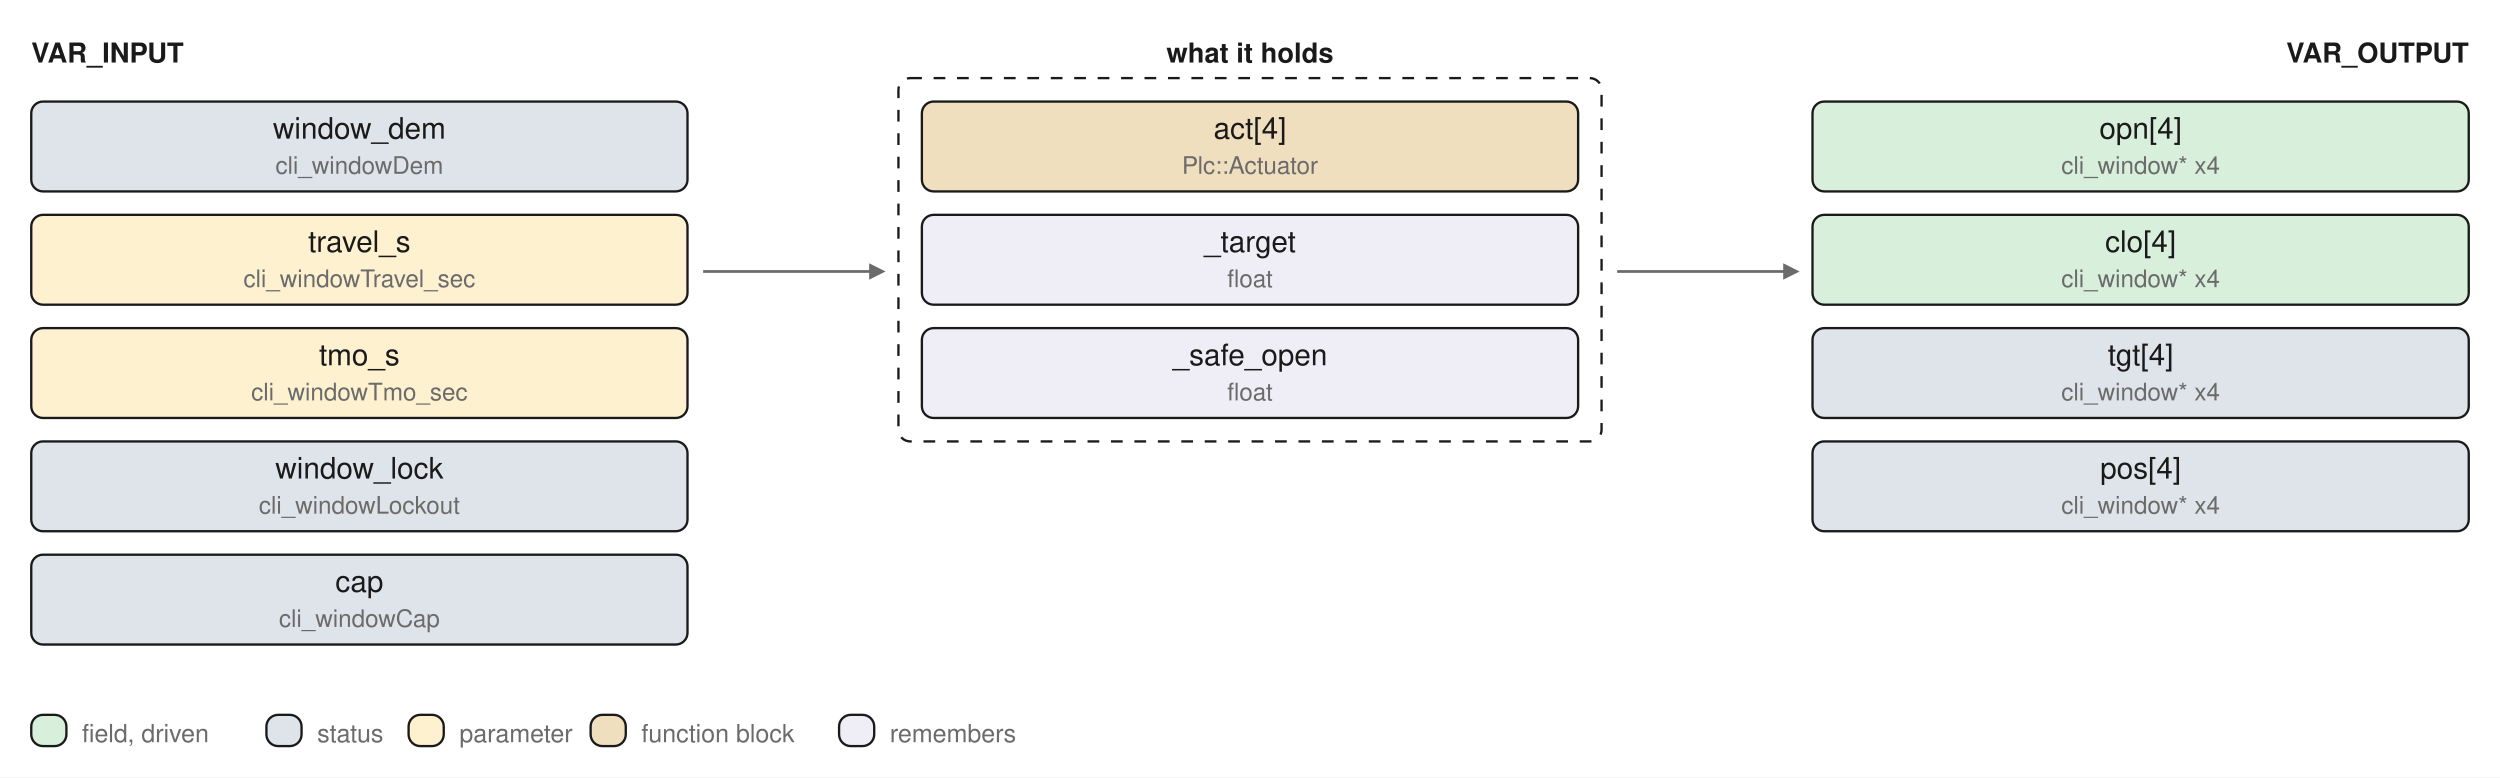
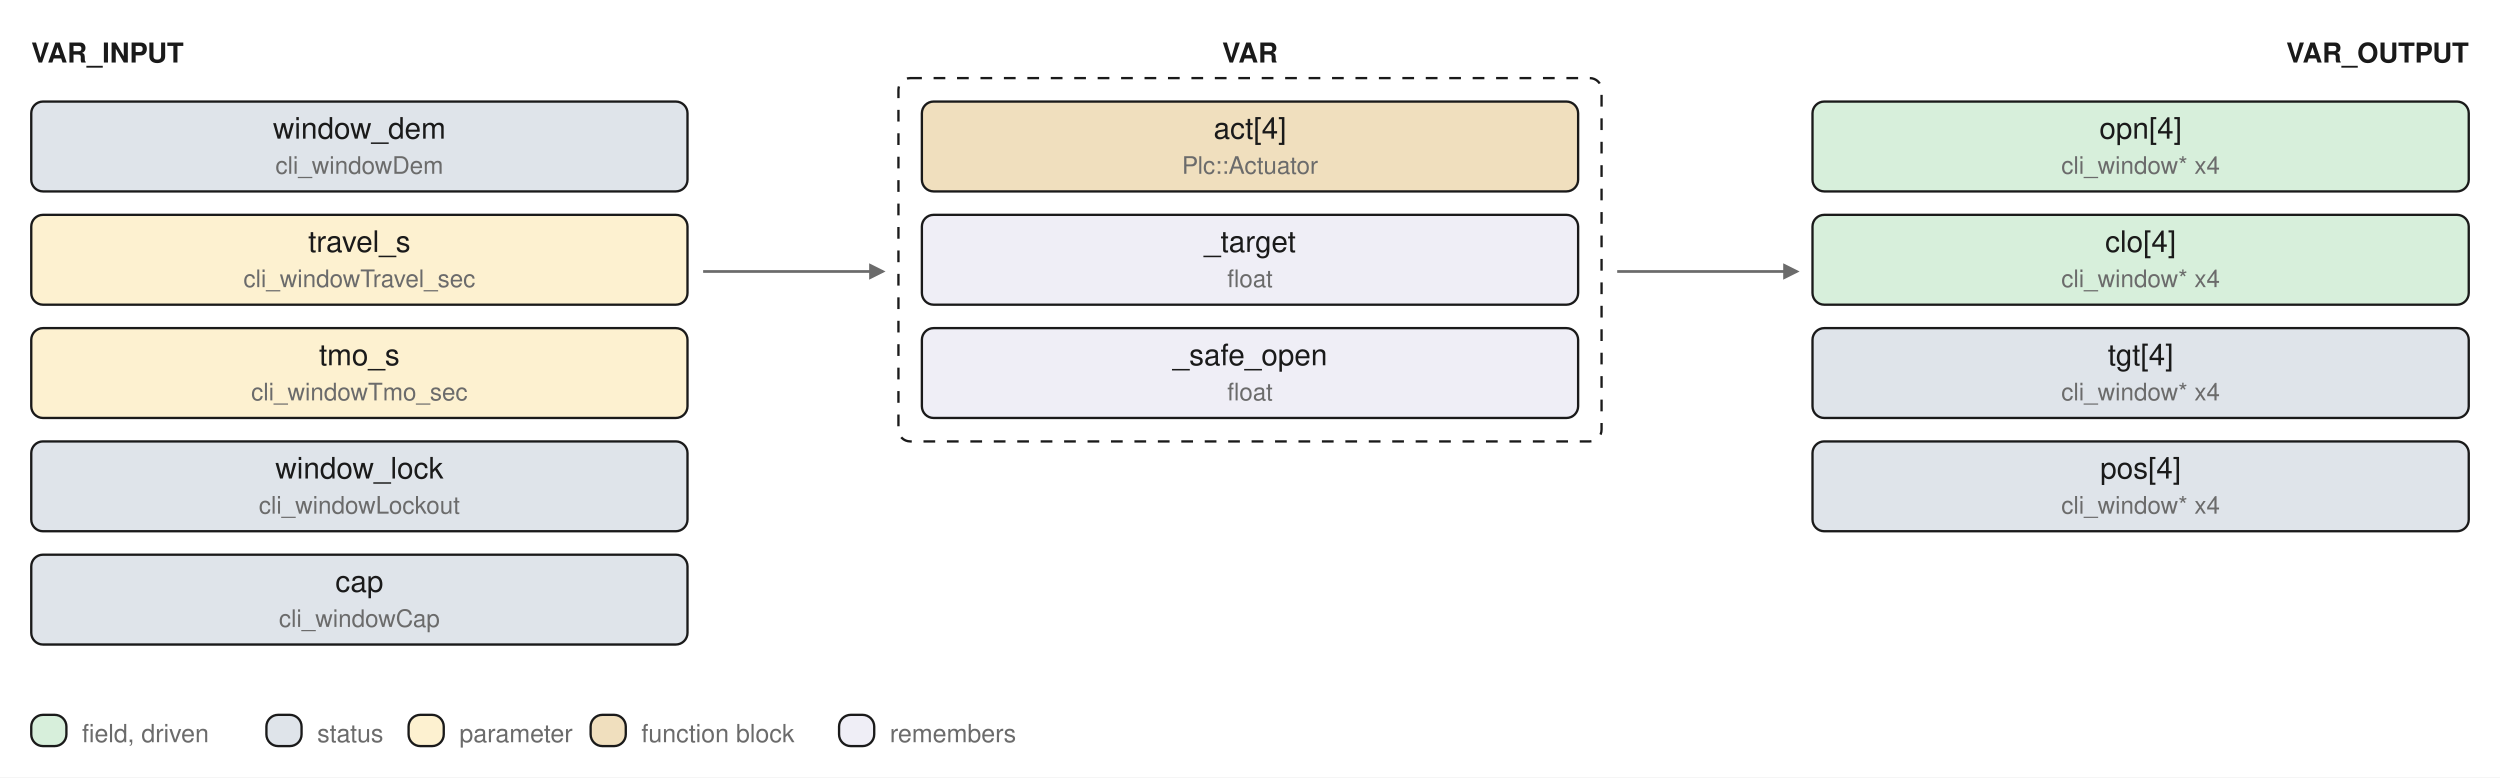
- <svg xmlns="http://www.w3.org/2000/svg" width="640" height="199" viewBox="0 0 640 199" style="max-width:100%;height:auto" content="&lt;mxfile host=&quot;app.diagrams.net&quot; type=&quot;device&quot;&gt;&lt;diagram id=&quot;windows&quot; name=&quot;windows&quot;&gt;&lt;mxGraphModel dx=&quot;640&quot; dy=&quot;199&quot; grid=&quot;0&quot; gridSize=&quot;10&quot; guides=&quot;1&quot; tooltips=&quot;1&quot; connect=&quot;1&quot; arrows=&quot;1&quot; fold=&quot;1&quot; page=&quot;1&quot; pageScale=&quot;1&quot; pageWidth=&quot;640&quot; pageHeight=&quot;199&quot; math=&quot;0&quot; shadow=&quot;0&quot;&gt;&lt;root&gt;&lt;mxCell id=&quot;0&quot;/&gt;&lt;mxCell id=&quot;1&quot; parent=&quot;0&quot;/&gt;&lt;mxCell id=&quot;n2&quot; value=&quot;VAR_INPUT&quot; style=&quot;text;html=1;whiteSpace=nowrap;fontSize=7;fontColor=#1a1a1a;align=left;verticalAlign=middle;fontStyle=1&quot; vertex=&quot;1&quot; parent=&quot;1&quot;&gt;&lt;mxGeometry x=&quot;8&quot; y=&quot;8.75&quot; width=&quot;38.65&quot; height=&quot;11&quot; as=&quot;geometry&quot;/&gt;&lt;/mxCell&gt;&lt;mxCell id=&quot;n3&quot; value=&quot;what it holds&quot; style=&quot;text;html=1;whiteSpace=nowrap;fontSize=7;fontColor=#1a1a1a;align=center;verticalAlign=middle;fontStyle=1&quot; vertex=&quot;1&quot; parent=&quot;1&quot;&gt;&lt;mxGeometry x=&quot;292.98&quot; y=&quot;8.75&quot; width=&quot;54.05&quot; height=&quot;11&quot; as=&quot;geometry&quot;/&gt;&lt;/mxCell&gt;&lt;mxCell id=&quot;n4&quot; value=&quot;VAR_OUTPUT&quot; style=&quot;text;html=1;whiteSpace=nowrap;fontSize=7;fontColor=#1a1a1a;align=right;verticalAlign=middle;fontStyle=1&quot; vertex=&quot;1&quot; parent=&quot;1&quot;&gt;&lt;mxGeometry x=&quot;589.5&quot; y=&quot;8.75&quot; width=&quot;42.5&quot; height=&quot;11&quot; as=&quot;geometry&quot;/&gt;&lt;/mxCell&gt;&lt;mxCell id=&quot;n5&quot; value=&quot;window_dem&amp;lt;br&amp;gt;&amp;lt;font style=&amp;quot;font-size:6px&amp;quot;&amp;gt;cli_windowDem&amp;lt;/font&amp;gt;&quot; style=&quot;rounded=1;fillColor=#dfe4ea;strokeColor=#1a1a1a;whiteSpace=wrap;html=1;fontSize=8&quot; vertex=&quot;1&quot; parent=&quot;1&quot;&gt;&lt;mxGeometry x=&quot;8&quot; y=&quot;26&quot; width=&quot;168&quot; height=&quot;23&quot; as=&quot;geometry&quot;/&gt;&lt;/mxCell&gt;&lt;mxCell id=&quot;n6&quot; value=&quot;travel_s&amp;lt;br&amp;gt;&amp;lt;font style=&amp;quot;font-size:6px&amp;quot;&amp;gt;cli_windowTravel_sec&amp;lt;/font&amp;gt;&quot; style=&quot;rounded=1;fillColor=#fdf1d0;strokeColor=#1a1a1a;whiteSpace=wrap;html=1;fontSize=8&quot; vertex=&quot;1&quot; parent=&quot;1&quot;&gt;&lt;mxGeometry x=&quot;8&quot; y=&quot;55&quot; width=&quot;168&quot; height=&quot;23&quot; as=&quot;geometry&quot;/&gt;&lt;/mxCell&gt;&lt;mxCell id=&quot;n7&quot; value=&quot;tmo_s&amp;lt;br&amp;gt;&amp;lt;font style=&amp;quot;font-size:6px&amp;quot;&amp;gt;cli_windowTmo_sec&amp;lt;/font&amp;gt;&quot; style=&quot;rounded=1;fillColor=#fdf1d0;strokeColor=#1a1a1a;whiteSpace=wrap;html=1;fontSize=8&quot; vertex=&quot;1&quot; parent=&quot;1&quot;&gt;&lt;mxGeometry x=&quot;8&quot; y=&quot;84&quot; width=&quot;168&quot; height=&quot;23&quot; as=&quot;geometry&quot;/&gt;&lt;/mxCell&gt;&lt;mxCell id=&quot;n8&quot; value=&quot;window_lock&amp;lt;br&amp;gt;&amp;lt;font style=&amp;quot;font-size:6px&amp;quot;&amp;gt;cli_windowLockout&amp;lt;/font&amp;gt;&quot; style=&quot;rounded=1;fillColor=#dfe4ea;strokeColor=#1a1a1a;whiteSpace=wrap;html=1;fontSize=8&quot; vertex=&quot;1&quot; parent=&quot;1&quot;&gt;&lt;mxGeometry x=&quot;8&quot; y=&quot;113&quot; width=&quot;168&quot; height=&quot;23&quot; as=&quot;geometry&quot;/&gt;&lt;/mxCell&gt;&lt;mxCell id=&quot;n9&quot; value=&quot;cap&amp;lt;br&amp;gt;&amp;lt;font style=&amp;quot;font-size:6px&amp;quot;&amp;gt;cli_windowCap&amp;lt;/font&amp;gt;&quot; style=&quot;rounded=1;fillColor=#dfe4ea;strokeColor=#1a1a1a;whiteSpace=wrap;html=1;fontSize=8&quot; vertex=&quot;1&quot; parent=&quot;1&quot;&gt;&lt;mxGeometry x=&quot;8&quot; y=&quot;142&quot; width=&quot;168&quot; height=&quot;23&quot; as=&quot;geometry&quot;/&gt;&lt;/mxCell&gt;&lt;mxCell id=&quot;n10&quot; value=&quot;opn[4]&amp;lt;br&amp;gt;&amp;lt;font style=&amp;quot;font-size:6px&amp;quot;&amp;gt;cli_window* x4&amp;lt;/font&amp;gt;&quot; style=&quot;rounded=1;fillColor=#d7efdb;strokeColor=#1a1a1a;whiteSpace=wrap;html=1;fontSize=8&quot; vertex=&quot;1&quot; parent=&quot;1&quot;&gt;&lt;mxGeometry x=&quot;464&quot; y=&quot;26&quot; width=&quot;168&quot; height=&quot;23&quot; as=&quot;geometry&quot;/&gt;&lt;/mxCell&gt;&lt;mxCell id=&quot;n11&quot; value=&quot;clo[4]&amp;lt;br&amp;gt;&amp;lt;font style=&amp;quot;font-size:6px&amp;quot;&amp;gt;cli_window* x4&amp;lt;/font&amp;gt;&quot; style=&quot;rounded=1;fillColor=#d7efdb;strokeColor=#1a1a1a;whiteSpace=wrap;html=1;fontSize=8&quot; vertex=&quot;1&quot; parent=&quot;1&quot;&gt;&lt;mxGeometry x=&quot;464&quot; y=&quot;55&quot; width=&quot;168&quot; height=&quot;23&quot; as=&quot;geometry&quot;/&gt;&lt;/mxCell&gt;&lt;mxCell id=&quot;n12&quot; value=&quot;tgt[4]&amp;lt;br&amp;gt;&amp;lt;font style=&amp;quot;font-size:6px&amp;quot;&amp;gt;cli_window* x4&amp;lt;/font&amp;gt;&quot; style=&quot;rounded=1;fillColor=#dfe4ea;strokeColor=#1a1a1a;whiteSpace=wrap;html=1;fontSize=8&quot; vertex=&quot;1&quot; parent=&quot;1&quot;&gt;&lt;mxGeometry x=&quot;464&quot; y=&quot;84&quot; width=&quot;168&quot; height=&quot;23&quot; as=&quot;geometry&quot;/&gt;&lt;/mxCell&gt;&lt;mxCell id=&quot;n13&quot; value=&quot;pos[4]&amp;lt;br&amp;gt;&amp;lt;font style=&amp;quot;font-size:6px&amp;quot;&amp;gt;cli_window* x4&amp;lt;/font&amp;gt;&quot; style=&quot;rounded=1;fillColor=#dfe4ea;strokeColor=#1a1a1a;whiteSpace=wrap;html=1;fontSize=8&quot; vertex=&quot;1&quot; parent=&quot;1&quot;&gt;&lt;mxGeometry x=&quot;464&quot; y=&quot;113&quot; width=&quot;168&quot; height=&quot;23&quot; as=&quot;geometry&quot;/&gt;&lt;/mxCell&gt;&lt;mxCell id=&quot;n14&quot; value=&quot;&quot; style=&quot;rounded=1;fillColor=#ffffff;strokeColor=#1a1a1a;whiteSpace=wrap;html=1;fontSize=8;dashed=1&quot; vertex=&quot;1&quot; parent=&quot;1&quot;&gt;&lt;mxGeometry x=&quot;230&quot; y=&quot;20&quot; width=&quot;180&quot; height=&quot;93&quot; as=&quot;geometry&quot;/&gt;&lt;/mxCell&gt;&lt;mxCell id=&quot;n15&quot; value=&quot;act[4]&amp;lt;br&amp;gt;&amp;lt;font style=&amp;quot;font-size:6px&amp;quot;&amp;gt;Plc::Actuator&amp;lt;/font&amp;gt;&quot; style=&quot;rounded=1;fillColor=#f0dfbe;strokeColor=#1a1a1a;whiteSpace=wrap;html=1;fontSize=8&quot; vertex=&quot;1&quot; parent=&quot;1&quot;&gt;&lt;mxGeometry x=&quot;236&quot; y=&quot;26&quot; width=&quot;168&quot; height=&quot;23&quot; as=&quot;geometry&quot;/&gt;&lt;/mxCell&gt;&lt;mxCell id=&quot;n16&quot; value=&quot;_target&amp;lt;br&amp;gt;&amp;lt;font style=&amp;quot;font-size:6px&amp;quot;&amp;gt;float&amp;lt;/font&amp;gt;&quot; style=&quot;rounded=1;fillColor=#efeef6;strokeColor=#1a1a1a;whiteSpace=wrap;html=1;fontSize=8&quot; vertex=&quot;1&quot; parent=&quot;1&quot;&gt;&lt;mxGeometry x=&quot;236&quot; y=&quot;55&quot; width=&quot;168&quot; height=&quot;23&quot; as=&quot;geometry&quot;/&gt;&lt;/mxCell&gt;&lt;mxCell id=&quot;n17&quot; value=&quot;_safe_open&amp;lt;br&amp;gt;&amp;lt;font style=&amp;quot;font-size:6px&amp;quot;&amp;gt;float&amp;lt;/font&amp;gt;&quot; style=&quot;rounded=1;fillColor=#efeef6;strokeColor=#1a1a1a;whiteSpace=wrap;html=1;fontSize=8&quot; vertex=&quot;1&quot; parent=&quot;1&quot;&gt;&lt;mxGeometry x=&quot;236&quot; y=&quot;84&quot; width=&quot;168&quot; height=&quot;23&quot; as=&quot;geometry&quot;/&gt;&lt;/mxCell&gt;&lt;mxCell id=&quot;e18&quot; value=&quot;&quot; style=&quot;edgeStyle=none;html=1;strokeColor=#6b6b6b;endArrow=block&quot; edge=&quot;1&quot; parent=&quot;1&quot;&gt;&lt;mxGeometry relative=&quot;1&quot; as=&quot;geometry&quot;&gt;&lt;mxPoint x=&quot;180&quot; y=&quot;69.5&quot; as=&quot;sourcePoint&quot;/&gt;&lt;mxPoint x=&quot;226&quot; y=&quot;69.5&quot; as=&quot;targetPoint&quot;/&gt;&lt;/mxGeometry&gt;&lt;/mxCell&gt;&lt;mxCell id=&quot;e19&quot; value=&quot;&quot; style=&quot;edgeStyle=none;html=1;strokeColor=#6b6b6b;endArrow=block&quot; edge=&quot;1&quot; parent=&quot;1&quot;&gt;&lt;mxGeometry relative=&quot;1&quot; as=&quot;geometry&quot;&gt;&lt;mxPoint x=&quot;414&quot; y=&quot;69.5&quot; as=&quot;sourcePoint&quot;/&gt;&lt;mxPoint x=&quot;460&quot; y=&quot;69.5&quot; as=&quot;targetPoint&quot;/&gt;&lt;/mxGeometry&gt;&lt;/mxCell&gt;&lt;mxCell id=&quot;n20&quot; value=&quot;&quot; style=&quot;rounded=1;fillColor=#d7efdb;strokeColor=#1a1a1a;whiteSpace=wrap;html=1;fontSize=8&quot; vertex=&quot;1&quot; parent=&quot;1&quot;&gt;&lt;mxGeometry x=&quot;8&quot; y=&quot;183&quot; width=&quot;9&quot; height=&quot;8&quot; as=&quot;geometry&quot;/&gt;&lt;/mxCell&gt;&lt;mxCell id=&quot;n21&quot; value=&quot;field, driven&quot; style=&quot;text;html=1;whiteSpace=nowrap;fontSize=6;fontColor=#6b6b6b;align=left;verticalAlign=middle&quot; vertex=&quot;1&quot; parent=&quot;1&quot;&gt;&lt;mxGeometry x=&quot;21&quot; y=&quot;183.2&quot; width=&quot;49.76&quot; height=&quot;10.4&quot; as=&quot;geometry&quot;/&gt;&lt;/mxCell&gt;&lt;mxCell id=&quot;n22&quot; value=&quot;&quot; style=&quot;rounded=1;fillColor=#dfe4ea;strokeColor=#1a1a1a;whiteSpace=wrap;html=1;fontSize=8&quot; vertex=&quot;1&quot; parent=&quot;1&quot;&gt;&lt;mxGeometry x=&quot;68.2&quot; y=&quot;183&quot; width=&quot;9&quot; height=&quot;8&quot; as=&quot;geometry&quot;/&gt;&lt;/mxCell&gt;&lt;mxCell id=&quot;n23&quot; value=&quot;status&quot; style=&quot;text;html=1;whiteSpace=nowrap;fontSize=6;fontColor=#6b6b6b;align=left;verticalAlign=middle&quot; vertex=&quot;1&quot; parent=&quot;1&quot;&gt;&lt;mxGeometry x=&quot;81.2&quot; y=&quot;183.2&quot; width=&quot;25.12&quot; height=&quot;10.4&quot; as=&quot;geometry&quot;/&gt;&lt;/mxCell&gt;&lt;mxCell id=&quot;n24&quot; value=&quot;&quot; style=&quot;rounded=1;fillColor=#fdf1d0;strokeColor=#1a1a1a;whiteSpace=wrap;html=1;fontSize=8&quot; vertex=&quot;1&quot; parent=&quot;1&quot;&gt;&lt;mxGeometry x=&quot;104.6&quot; y=&quot;183&quot; width=&quot;9&quot; height=&quot;8&quot; as=&quot;geometry&quot;/&gt;&lt;/mxCell&gt;&lt;mxCell id=&quot;n25&quot; value=&quot;parameter&quot; style=&quot;text;html=1;whiteSpace=nowrap;fontSize=6;fontColor=#6b6b6b;align=left;verticalAlign=middle&quot; vertex=&quot;1&quot; parent=&quot;1&quot;&gt;&lt;mxGeometry x=&quot;117.6&quot; y=&quot;183.2&quot; width=&quot;35.68&quot; height=&quot;10.4&quot; as=&quot;geometry&quot;/&gt;&lt;/mxCell&gt;&lt;mxCell id=&quot;n26&quot; value=&quot;&quot; style=&quot;rounded=1;fillColor=#f0dfbe;strokeColor=#1a1a1a;whiteSpace=wrap;html=1;fontSize=8&quot; vertex=&quot;1&quot; parent=&quot;1&quot;&gt;&lt;mxGeometry x=&quot;151.2&quot; y=&quot;183&quot; width=&quot;9&quot; height=&quot;8&quot; as=&quot;geometry&quot;/&gt;&lt;/mxCell&gt;&lt;mxCell id=&quot;n27&quot; value=&quot;function block&quot; style=&quot;text;html=1;whiteSpace=nowrap;fontSize=6;fontColor=#6b6b6b;align=left;verticalAlign=middle&quot; vertex=&quot;1&quot; parent=&quot;1&quot;&gt;&lt;mxGeometry x=&quot;164.2&quot; y=&quot;183.2&quot; width=&quot;53.28&quot; height=&quot;10.4&quot; as=&quot;geometry&quot;/&gt;&lt;/mxCell&gt;&lt;mxCell id=&quot;n28&quot; value=&quot;&quot; style=&quot;rounded=1;fillColor=#efeef6;strokeColor=#1a1a1a;whiteSpace=wrap;html=1;fontSize=8&quot; vertex=&quot;1&quot; parent=&quot;1&quot;&gt;&lt;mxGeometry x=&quot;214.8&quot; y=&quot;183&quot; width=&quot;9&quot; height=&quot;8&quot; as=&quot;geometry&quot;/&gt;&lt;/mxCell&gt;&lt;mxCell id=&quot;n29&quot; value=&quot;remembers&quot; style=&quot;text;html=1;whiteSpace=nowrap;fontSize=6;fontColor=#6b6b6b;align=left;verticalAlign=middle&quot; vertex=&quot;1&quot; parent=&quot;1&quot;&gt;&lt;mxGeometry x=&quot;227.8&quot; y=&quot;183.2&quot; width=&quot;35.68&quot; height=&quot;10.4&quot; as=&quot;geometry&quot;/&gt;&lt;/mxCell&gt;&lt;/root&gt;&lt;/mxGraphModel&gt;&lt;/diagram&gt;&lt;/mxfile&gt;">
+ <svg xmlns="http://www.w3.org/2000/svg" width="640" height="199" viewBox="0 0 640 199" style="max-width:100%;height:auto" content="&lt;mxfile host=&quot;app.diagrams.net&quot; type=&quot;device&quot;&gt;&lt;diagram id=&quot;windows&quot; name=&quot;windows&quot;&gt;&lt;mxGraphModel dx=&quot;640&quot; dy=&quot;199&quot; grid=&quot;0&quot; gridSize=&quot;10&quot; guides=&quot;1&quot; tooltips=&quot;1&quot; connect=&quot;1&quot; arrows=&quot;1&quot; fold=&quot;1&quot; page=&quot;1&quot; pageScale=&quot;1&quot; pageWidth=&quot;640&quot; pageHeight=&quot;199&quot; math=&quot;0&quot; shadow=&quot;0&quot;&gt;&lt;root&gt;&lt;mxCell id=&quot;0&quot;/&gt;&lt;mxCell id=&quot;1&quot; parent=&quot;0&quot;/&gt;&lt;mxCell id=&quot;n2&quot; value=&quot;VAR_INPUT&quot; style=&quot;text;html=1;whiteSpace=nowrap;fontSize=7;fontColor=#1a1a1a;align=left;verticalAlign=middle;fontStyle=1&quot; vertex=&quot;1&quot; parent=&quot;1&quot;&gt;&lt;mxGeometry x=&quot;8&quot; y=&quot;8.75&quot; width=&quot;38.65&quot; height=&quot;11&quot; as=&quot;geometry&quot;/&gt;&lt;/mxCell&gt;&lt;mxCell id=&quot;n3&quot; value=&quot;VAR&quot; style=&quot;text;html=1;whiteSpace=nowrap;fontSize=7;fontColor=#1a1a1a;align=center;verticalAlign=middle;fontStyle=1&quot; vertex=&quot;1&quot; parent=&quot;1&quot;&gt;&lt;mxGeometry x=&quot;310.0&quot; y=&quot;8.75&quot; width=&quot;20.0&quot; height=&quot;11&quot; as=&quot;geometry&quot;/&gt;&lt;/mxCell&gt;&lt;mxCell id=&quot;n4&quot; value=&quot;VAR_OUTPUT&quot; style=&quot;text;html=1;whiteSpace=nowrap;fontSize=7;fontColor=#1a1a1a;align=right;verticalAlign=middle;fontStyle=1&quot; vertex=&quot;1&quot; parent=&quot;1&quot;&gt;&lt;mxGeometry x=&quot;589.5&quot; y=&quot;8.75&quot; width=&quot;42.5&quot; height=&quot;11&quot; as=&quot;geometry&quot;/&gt;&lt;/mxCell&gt;&lt;mxCell id=&quot;n5&quot; value=&quot;window_dem&amp;lt;br&amp;gt;&amp;lt;font style=&amp;quot;font-size:6px&amp;quot;&amp;gt;cli_windowDem&amp;lt;/font&amp;gt;&quot; style=&quot;rounded=1;fillColor=#dfe4ea;strokeColor=#1a1a1a;whiteSpace=wrap;html=1;fontSize=8&quot; vertex=&quot;1&quot; parent=&quot;1&quot;&gt;&lt;mxGeometry x=&quot;8&quot; y=&quot;26&quot; width=&quot;168&quot; height=&quot;23&quot; as=&quot;geometry&quot;/&gt;&lt;/mxCell&gt;&lt;mxCell id=&quot;n6&quot; value=&quot;travel_s&amp;lt;br&amp;gt;&amp;lt;font style=&amp;quot;font-size:6px&amp;quot;&amp;gt;cli_windowTravel_sec&amp;lt;/font&amp;gt;&quot; style=&quot;rounded=1;fillColor=#fdf1d0;strokeColor=#1a1a1a;whiteSpace=wrap;html=1;fontSize=8&quot; vertex=&quot;1&quot; parent=&quot;1&quot;&gt;&lt;mxGeometry x=&quot;8&quot; y=&quot;55&quot; width=&quot;168&quot; height=&quot;23&quot; as=&quot;geometry&quot;/&gt;&lt;/mxCell&gt;&lt;mxCell id=&quot;n7&quot; value=&quot;tmo_s&amp;lt;br&amp;gt;&amp;lt;font style=&amp;quot;font-size:6px&amp;quot;&amp;gt;cli_windowTmo_sec&amp;lt;/font&amp;gt;&quot; style=&quot;rounded=1;fillColor=#fdf1d0;strokeColor=#1a1a1a;whiteSpace=wrap;html=1;fontSize=8&quot; vertex=&quot;1&quot; parent=&quot;1&quot;&gt;&lt;mxGeometry x=&quot;8&quot; y=&quot;84&quot; width=&quot;168&quot; height=&quot;23&quot; as=&quot;geometry&quot;/&gt;&lt;/mxCell&gt;&lt;mxCell id=&quot;n8&quot; value=&quot;window_lock&amp;lt;br&amp;gt;&amp;lt;font style=&amp;quot;font-size:6px&amp;quot;&amp;gt;cli_windowLockout&amp;lt;/font&amp;gt;&quot; style=&quot;rounded=1;fillColor=#dfe4ea;strokeColor=#1a1a1a;whiteSpace=wrap;html=1;fontSize=8&quot; vertex=&quot;1&quot; parent=&quot;1&quot;&gt;&lt;mxGeometry x=&quot;8&quot; y=&quot;113&quot; width=&quot;168&quot; height=&quot;23&quot; as=&quot;geometry&quot;/&gt;&lt;/mxCell&gt;&lt;mxCell id=&quot;n9&quot; value=&quot;cap&amp;lt;br&amp;gt;&amp;lt;font style=&amp;quot;font-size:6px&amp;quot;&amp;gt;cli_windowCap&amp;lt;/font&amp;gt;&quot; style=&quot;rounded=1;fillColor=#dfe4ea;strokeColor=#1a1a1a;whiteSpace=wrap;html=1;fontSize=8&quot; vertex=&quot;1&quot; parent=&quot;1&quot;&gt;&lt;mxGeometry x=&quot;8&quot; y=&quot;142&quot; width=&quot;168&quot; height=&quot;23&quot; as=&quot;geometry&quot;/&gt;&lt;/mxCell&gt;&lt;mxCell id=&quot;n10&quot; value=&quot;opn[4]&amp;lt;br&amp;gt;&amp;lt;font style=&amp;quot;font-size:6px&amp;quot;&amp;gt;cli_window* x4&amp;lt;/font&amp;gt;&quot; style=&quot;rounded=1;fillColor=#d7efdb;strokeColor=#1a1a1a;whiteSpace=wrap;html=1;fontSize=8&quot; vertex=&quot;1&quot; parent=&quot;1&quot;&gt;&lt;mxGeometry x=&quot;464&quot; y=&quot;26&quot; width=&quot;168&quot; height=&quot;23&quot; as=&quot;geometry&quot;/&gt;&lt;/mxCell&gt;&lt;mxCell id=&quot;n11&quot; value=&quot;clo[4]&amp;lt;br&amp;gt;&amp;lt;font style=&amp;quot;font-size:6px&amp;quot;&amp;gt;cli_window* x4&amp;lt;/font&amp;gt;&quot; style=&quot;rounded=1;fillColor=#d7efdb;strokeColor=#1a1a1a;whiteSpace=wrap;html=1;fontSize=8&quot; vertex=&quot;1&quot; parent=&quot;1&quot;&gt;&lt;mxGeometry x=&quot;464&quot; y=&quot;55&quot; width=&quot;168&quot; height=&quot;23&quot; as=&quot;geometry&quot;/&gt;&lt;/mxCell&gt;&lt;mxCell id=&quot;n12&quot; value=&quot;tgt[4]&amp;lt;br&amp;gt;&amp;lt;font style=&amp;quot;font-size:6px&amp;quot;&amp;gt;cli_window* x4&amp;lt;/font&amp;gt;&quot; style=&quot;rounded=1;fillColor=#dfe4ea;strokeColor=#1a1a1a;whiteSpace=wrap;html=1;fontSize=8&quot; vertex=&quot;1&quot; parent=&quot;1&quot;&gt;&lt;mxGeometry x=&quot;464&quot; y=&quot;84&quot; width=&quot;168&quot; height=&quot;23&quot; as=&quot;geometry&quot;/&gt;&lt;/mxCell&gt;&lt;mxCell id=&quot;n13&quot; value=&quot;pos[4]&amp;lt;br&amp;gt;&amp;lt;font style=&amp;quot;font-size:6px&amp;quot;&amp;gt;cli_window* x4&amp;lt;/font&amp;gt;&quot; style=&quot;rounded=1;fillColor=#dfe4ea;strokeColor=#1a1a1a;whiteSpace=wrap;html=1;fontSize=8&quot; vertex=&quot;1&quot; parent=&quot;1&quot;&gt;&lt;mxGeometry x=&quot;464&quot; y=&quot;113&quot; width=&quot;168&quot; height=&quot;23&quot; as=&quot;geometry&quot;/&gt;&lt;/mxCell&gt;&lt;mxCell id=&quot;n14&quot; value=&quot;&quot; style=&quot;rounded=1;fillColor=#ffffff;strokeColor=#1a1a1a;whiteSpace=wrap;html=1;fontSize=8;dashed=1&quot; vertex=&quot;1&quot; parent=&quot;1&quot;&gt;&lt;mxGeometry x=&quot;230&quot; y=&quot;20&quot; width=&quot;180&quot; height=&quot;93&quot; as=&quot;geometry&quot;/&gt;&lt;/mxCell&gt;&lt;mxCell id=&quot;n15&quot; value=&quot;act[4]&amp;lt;br&amp;gt;&amp;lt;font style=&amp;quot;font-size:6px&amp;quot;&amp;gt;Plc::Actuator&amp;lt;/font&amp;gt;&quot; style=&quot;rounded=1;fillColor=#f0dfbe;strokeColor=#1a1a1a;whiteSpace=wrap;html=1;fontSize=8&quot; vertex=&quot;1&quot; parent=&quot;1&quot;&gt;&lt;mxGeometry x=&quot;236&quot; y=&quot;26&quot; width=&quot;168&quot; height=&quot;23&quot; as=&quot;geometry&quot;/&gt;&lt;/mxCell&gt;&lt;mxCell id=&quot;n16&quot; value=&quot;_target&amp;lt;br&amp;gt;&amp;lt;font style=&amp;quot;font-size:6px&amp;quot;&amp;gt;float&amp;lt;/font&amp;gt;&quot; style=&quot;rounded=1;fillColor=#efeef6;strokeColor=#1a1a1a;whiteSpace=wrap;html=1;fontSize=8&quot; vertex=&quot;1&quot; parent=&quot;1&quot;&gt;&lt;mxGeometry x=&quot;236&quot; y=&quot;55&quot; width=&quot;168&quot; height=&quot;23&quot; as=&quot;geometry&quot;/&gt;&lt;/mxCell&gt;&lt;mxCell id=&quot;n17&quot; value=&quot;_safe_open&amp;lt;br&amp;gt;&amp;lt;font style=&amp;quot;font-size:6px&amp;quot;&amp;gt;float&amp;lt;/font&amp;gt;&quot; style=&quot;rounded=1;fillColor=#efeef6;strokeColor=#1a1a1a;whiteSpace=wrap;html=1;fontSize=8&quot; vertex=&quot;1&quot; parent=&quot;1&quot;&gt;&lt;mxGeometry x=&quot;236&quot; y=&quot;84&quot; width=&quot;168&quot; height=&quot;23&quot; as=&quot;geometry&quot;/&gt;&lt;/mxCell&gt;&lt;mxCell id=&quot;e18&quot; value=&quot;&quot; style=&quot;edgeStyle=none;html=1;strokeColor=#6b6b6b;endArrow=block&quot; edge=&quot;1&quot; parent=&quot;1&quot;&gt;&lt;mxGeometry relative=&quot;1&quot; as=&quot;geometry&quot;&gt;&lt;mxPoint x=&quot;180&quot; y=&quot;69.5&quot; as=&quot;sourcePoint&quot;/&gt;&lt;mxPoint x=&quot;226&quot; y=&quot;69.5&quot; as=&quot;targetPoint&quot;/&gt;&lt;/mxGeometry&gt;&lt;/mxCell&gt;&lt;mxCell id=&quot;e19&quot; value=&quot;&quot; style=&quot;edgeStyle=none;html=1;strokeColor=#6b6b6b;endArrow=block&quot; edge=&quot;1&quot; parent=&quot;1&quot;&gt;&lt;mxGeometry relative=&quot;1&quot; as=&quot;geometry&quot;&gt;&lt;mxPoint x=&quot;414&quot; y=&quot;69.5&quot; as=&quot;sourcePoint&quot;/&gt;&lt;mxPoint x=&quot;460&quot; y=&quot;69.5&quot; as=&quot;targetPoint&quot;/&gt;&lt;/mxGeometry&gt;&lt;/mxCell&gt;&lt;mxCell id=&quot;n20&quot; value=&quot;&quot; style=&quot;rounded=1;fillColor=#d7efdb;strokeColor=#1a1a1a;whiteSpace=wrap;html=1;fontSize=8&quot; vertex=&quot;1&quot; parent=&quot;1&quot;&gt;&lt;mxGeometry x=&quot;8&quot; y=&quot;183&quot; width=&quot;9&quot; height=&quot;8&quot; as=&quot;geometry&quot;/&gt;&lt;/mxCell&gt;&lt;mxCell id=&quot;n21&quot; value=&quot;field, driven&quot; style=&quot;text;html=1;whiteSpace=nowrap;fontSize=6;fontColor=#6b6b6b;align=left;verticalAlign=middle&quot; vertex=&quot;1&quot; parent=&quot;1&quot;&gt;&lt;mxGeometry x=&quot;21&quot; y=&quot;183.2&quot; width=&quot;49.76&quot; height=&quot;10.4&quot; as=&quot;geometry&quot;/&gt;&lt;/mxCell&gt;&lt;mxCell id=&quot;n22&quot; value=&quot;&quot; style=&quot;rounded=1;fillColor=#dfe4ea;strokeColor=#1a1a1a;whiteSpace=wrap;html=1;fontSize=8&quot; vertex=&quot;1&quot; parent=&quot;1&quot;&gt;&lt;mxGeometry x=&quot;68.2&quot; y=&quot;183&quot; width=&quot;9&quot; height=&quot;8&quot; as=&quot;geometry&quot;/&gt;&lt;/mxCell&gt;&lt;mxCell id=&quot;n23&quot; value=&quot;status&quot; style=&quot;text;html=1;whiteSpace=nowrap;fontSize=6;fontColor=#6b6b6b;align=left;verticalAlign=middle&quot; vertex=&quot;1&quot; parent=&quot;1&quot;&gt;&lt;mxGeometry x=&quot;81.2&quot; y=&quot;183.2&quot; width=&quot;25.12&quot; height=&quot;10.4&quot; as=&quot;geometry&quot;/&gt;&lt;/mxCell&gt;&lt;mxCell id=&quot;n24&quot; value=&quot;&quot; style=&quot;rounded=1;fillColor=#fdf1d0;strokeColor=#1a1a1a;whiteSpace=wrap;html=1;fontSize=8&quot; vertex=&quot;1&quot; parent=&quot;1&quot;&gt;&lt;mxGeometry x=&quot;104.6&quot; y=&quot;183&quot; width=&quot;9&quot; height=&quot;8&quot; as=&quot;geometry&quot;/&gt;&lt;/mxCell&gt;&lt;mxCell id=&quot;n25&quot; value=&quot;parameter&quot; style=&quot;text;html=1;whiteSpace=nowrap;fontSize=6;fontColor=#6b6b6b;align=left;verticalAlign=middle&quot; vertex=&quot;1&quot; parent=&quot;1&quot;&gt;&lt;mxGeometry x=&quot;117.6&quot; y=&quot;183.2&quot; width=&quot;35.68&quot; height=&quot;10.4&quot; as=&quot;geometry&quot;/&gt;&lt;/mxCell&gt;&lt;mxCell id=&quot;n26&quot; value=&quot;&quot; style=&quot;rounded=1;fillColor=#f0dfbe;strokeColor=#1a1a1a;whiteSpace=wrap;html=1;fontSize=8&quot; vertex=&quot;1&quot; parent=&quot;1&quot;&gt;&lt;mxGeometry x=&quot;151.2&quot; y=&quot;183&quot; width=&quot;9&quot; height=&quot;8&quot; as=&quot;geometry&quot;/&gt;&lt;/mxCell&gt;&lt;mxCell id=&quot;n27&quot; value=&quot;function block&quot; style=&quot;text;html=1;whiteSpace=nowrap;fontSize=6;fontColor=#6b6b6b;align=left;verticalAlign=middle&quot; vertex=&quot;1&quot; parent=&quot;1&quot;&gt;&lt;mxGeometry x=&quot;164.2&quot; y=&quot;183.2&quot; width=&quot;53.28&quot; height=&quot;10.4&quot; as=&quot;geometry&quot;/&gt;&lt;/mxCell&gt;&lt;mxCell id=&quot;n28&quot; value=&quot;&quot; style=&quot;rounded=1;fillColor=#efeef6;strokeColor=#1a1a1a;whiteSpace=wrap;html=1;fontSize=8&quot; vertex=&quot;1&quot; parent=&quot;1&quot;&gt;&lt;mxGeometry x=&quot;214.8&quot; y=&quot;183&quot; width=&quot;9&quot; height=&quot;8&quot; as=&quot;geometry&quot;/&gt;&lt;/mxCell&gt;&lt;mxCell id=&quot;n29&quot; value=&quot;remembers&quot; style=&quot;text;html=1;whiteSpace=nowrap;fontSize=6;fontColor=#6b6b6b;align=left;verticalAlign=middle&quot; vertex=&quot;1&quot; parent=&quot;1&quot;&gt;&lt;mxGeometry x=&quot;227.8&quot; y=&quot;183.2&quot; width=&quot;35.68&quot; height=&quot;10.4&quot; as=&quot;geometry&quot;/&gt;&lt;/mxCell&gt;&lt;/root&gt;&lt;/mxGraphModel&gt;&lt;/diagram&gt;&lt;/mxfile&gt;">
  <defs>
    <marker id="a" markerWidth="6" markerHeight="6" refX="5" refY="3" orient="auto">
      <path d="M0,0 L6,3 L0,6 z" fill="#6b6b6b" />
    </marker>
  </defs>
  <rect width="640" height="199" fill="#ffffff" />
  <text x="8" y="16" font-family="Helvetica,Arial,sans-serif" font-size="7" fill="#1a1a1a" text-anchor="start" font-weight="bold">VAR_INPUT</text>
-   <text x="320.0" y="16" font-family="Helvetica,Arial,sans-serif" font-size="7" fill="#1a1a1a" text-anchor="middle" font-weight="bold">what it holds</text>
+   <text x="320.0" y="16" font-family="Helvetica,Arial,sans-serif" font-size="7" fill="#1a1a1a" text-anchor="middle" font-weight="bold">VAR</text>
  <text x="632" y="16" font-family="Helvetica,Arial,sans-serif" font-size="7" fill="#1a1a1a" text-anchor="end" font-weight="bold">VAR_OUTPUT</text>
  <rect x="8" y="26" width="168" height="23" rx="3" fill="#dfe4ea" stroke="#1a1a1a" stroke-width="0.6" />
  <text x="92.0" y="35.5" font-family="Helvetica,Arial,sans-serif" font-size="7.6" fill="#1a1a1a" text-anchor="middle">window_dem</text>
  <text x="92.0" y="44.5" font-family="Helvetica,Arial,sans-serif" font-size="6.2" fill="#6b6b6b" text-anchor="middle">cli_windowDem</text>
  <rect x="8" y="55" width="168" height="23" rx="3" fill="#fdf1d0" stroke="#1a1a1a" stroke-width="0.6" />
  <text x="92.0" y="64.5" font-family="Helvetica,Arial,sans-serif" font-size="7.6" fill="#1a1a1a" text-anchor="middle">travel_s</text>
  <text x="92.0" y="73.5" font-family="Helvetica,Arial,sans-serif" font-size="6.2" fill="#6b6b6b" text-anchor="middle">cli_windowTravel_sec</text>
  <rect x="8" y="84" width="168" height="23" rx="3" fill="#fdf1d0" stroke="#1a1a1a" stroke-width="0.6" />
  <text x="92.0" y="93.5" font-family="Helvetica,Arial,sans-serif" font-size="7.6" fill="#1a1a1a" text-anchor="middle">tmo_s</text>
  <text x="92.0" y="102.5" font-family="Helvetica,Arial,sans-serif" font-size="6.2" fill="#6b6b6b" text-anchor="middle">cli_windowTmo_sec</text>
  <rect x="8" y="113" width="168" height="23" rx="3" fill="#dfe4ea" stroke="#1a1a1a" stroke-width="0.6" />
  <text x="92.0" y="122.5" font-family="Helvetica,Arial,sans-serif" font-size="7.6" fill="#1a1a1a" text-anchor="middle">window_lock</text>
  <text x="92.0" y="131.5" font-family="Helvetica,Arial,sans-serif" font-size="6.2" fill="#6b6b6b" text-anchor="middle">cli_windowLockout</text>
  <rect x="8" y="142" width="168" height="23" rx="3" fill="#dfe4ea" stroke="#1a1a1a" stroke-width="0.6" />
  <text x="92.0" y="151.5" font-family="Helvetica,Arial,sans-serif" font-size="7.6" fill="#1a1a1a" text-anchor="middle">cap</text>
  <text x="92.0" y="160.5" font-family="Helvetica,Arial,sans-serif" font-size="6.2" fill="#6b6b6b" text-anchor="middle">cli_windowCap</text>
  <rect x="464" y="26" width="168" height="23" rx="3" fill="#d7efdb" stroke="#1a1a1a" stroke-width="0.6" />
  <text x="548.0" y="35.5" font-family="Helvetica,Arial,sans-serif" font-size="7.6" fill="#1a1a1a" text-anchor="middle">opn[4]</text>
  <text x="548.0" y="44.5" font-family="Helvetica,Arial,sans-serif" font-size="6.2" fill="#6b6b6b" text-anchor="middle">cli_window* x4</text>
  <rect x="464" y="55" width="168" height="23" rx="3" fill="#d7efdb" stroke="#1a1a1a" stroke-width="0.6" />
  <text x="548.0" y="64.5" font-family="Helvetica,Arial,sans-serif" font-size="7.6" fill="#1a1a1a" text-anchor="middle">clo[4]</text>
  <text x="548.0" y="73.5" font-family="Helvetica,Arial,sans-serif" font-size="6.2" fill="#6b6b6b" text-anchor="middle">cli_window* x4</text>
  <rect x="464" y="84" width="168" height="23" rx="3" fill="#dfe4ea" stroke="#1a1a1a" stroke-width="0.6" />
  <text x="548.0" y="93.5" font-family="Helvetica,Arial,sans-serif" font-size="7.6" fill="#1a1a1a" text-anchor="middle">tgt[4]</text>
  <text x="548.0" y="102.5" font-family="Helvetica,Arial,sans-serif" font-size="6.2" fill="#6b6b6b" text-anchor="middle">cli_window* x4</text>
  <rect x="464" y="113" width="168" height="23" rx="3" fill="#dfe4ea" stroke="#1a1a1a" stroke-width="0.6" />
  <text x="548.0" y="122.5" font-family="Helvetica,Arial,sans-serif" font-size="7.6" fill="#1a1a1a" text-anchor="middle">pos[4]</text>
  <text x="548.0" y="131.5" font-family="Helvetica,Arial,sans-serif" font-size="6.2" fill="#6b6b6b" text-anchor="middle">cli_window* x4</text>
  <rect x="230" y="20" width="180" height="93" rx="3" fill="#ffffff" stroke="#1a1a1a" stroke-width="0.6" stroke-dasharray="3,3" />
  <rect x="236" y="26" width="168" height="23" rx="3" fill="#f0dfbe" stroke="#1a1a1a" stroke-width="0.6" />
  <text x="320.0" y="35.5" font-family="Helvetica,Arial,sans-serif" font-size="7.6" fill="#1a1a1a" text-anchor="middle">act[4]</text>
  <text x="320.0" y="44.5" font-family="Helvetica,Arial,sans-serif" font-size="6.2" fill="#6b6b6b" text-anchor="middle">Plc::Actuator</text>
  <rect x="236" y="55" width="168" height="23" rx="3" fill="#efeef6" stroke="#1a1a1a" stroke-width="0.6" />
  <text x="320.0" y="64.5" font-family="Helvetica,Arial,sans-serif" font-size="7.6" fill="#1a1a1a" text-anchor="middle">_target</text>
  <text x="320.0" y="73.5" font-family="Helvetica,Arial,sans-serif" font-size="6.2" fill="#6b6b6b" text-anchor="middle">float</text>
  <rect x="236" y="84" width="168" height="23" rx="3" fill="#efeef6" stroke="#1a1a1a" stroke-width="0.6" />
  <text x="320.0" y="93.5" font-family="Helvetica,Arial,sans-serif" font-size="7.6" fill="#1a1a1a" text-anchor="middle">_safe_open</text>
  <text x="320.0" y="102.5" font-family="Helvetica,Arial,sans-serif" font-size="6.2" fill="#6b6b6b" text-anchor="middle">float</text>
  <polyline points="180,69.5 226,69.5" fill="none" stroke="#6b6b6b" stroke-width="0.7" marker-end="url(#a)" />
  <polyline points="414,69.5 460,69.5" fill="none" stroke="#6b6b6b" stroke-width="0.7" marker-end="url(#a)" />
  <rect x="8" y="183" width="9" height="8" rx="3" fill="#d7efdb" stroke="#1a1a1a" stroke-width="0.6" />
  <text x="21" y="190" font-family="Helvetica,Arial,sans-serif" font-size="6.4" fill="#6b6b6b" text-anchor="start">field, driven</text>
  <rect x="68.2" y="183" width="9" height="8" rx="3" fill="#dfe4ea" stroke="#1a1a1a" stroke-width="0.6" />
  <text x="81.2" y="190" font-family="Helvetica,Arial,sans-serif" font-size="6.4" fill="#6b6b6b" text-anchor="start">status</text>
  <rect x="104.6" y="183" width="9" height="8" rx="3" fill="#fdf1d0" stroke="#1a1a1a" stroke-width="0.6" />
  <text x="117.6" y="190" font-family="Helvetica,Arial,sans-serif" font-size="6.4" fill="#6b6b6b" text-anchor="start">parameter</text>
  <rect x="151.2" y="183" width="9" height="8" rx="3" fill="#f0dfbe" stroke="#1a1a1a" stroke-width="0.6" />
  <text x="164.2" y="190" font-family="Helvetica,Arial,sans-serif" font-size="6.4" fill="#6b6b6b" text-anchor="start">function block</text>
  <rect x="214.8" y="183" width="9" height="8" rx="3" fill="#efeef6" stroke="#1a1a1a" stroke-width="0.6" />
  <text x="227.8" y="190" font-family="Helvetica,Arial,sans-serif" font-size="6.4" fill="#6b6b6b" text-anchor="start">remembers</text>
</svg>
